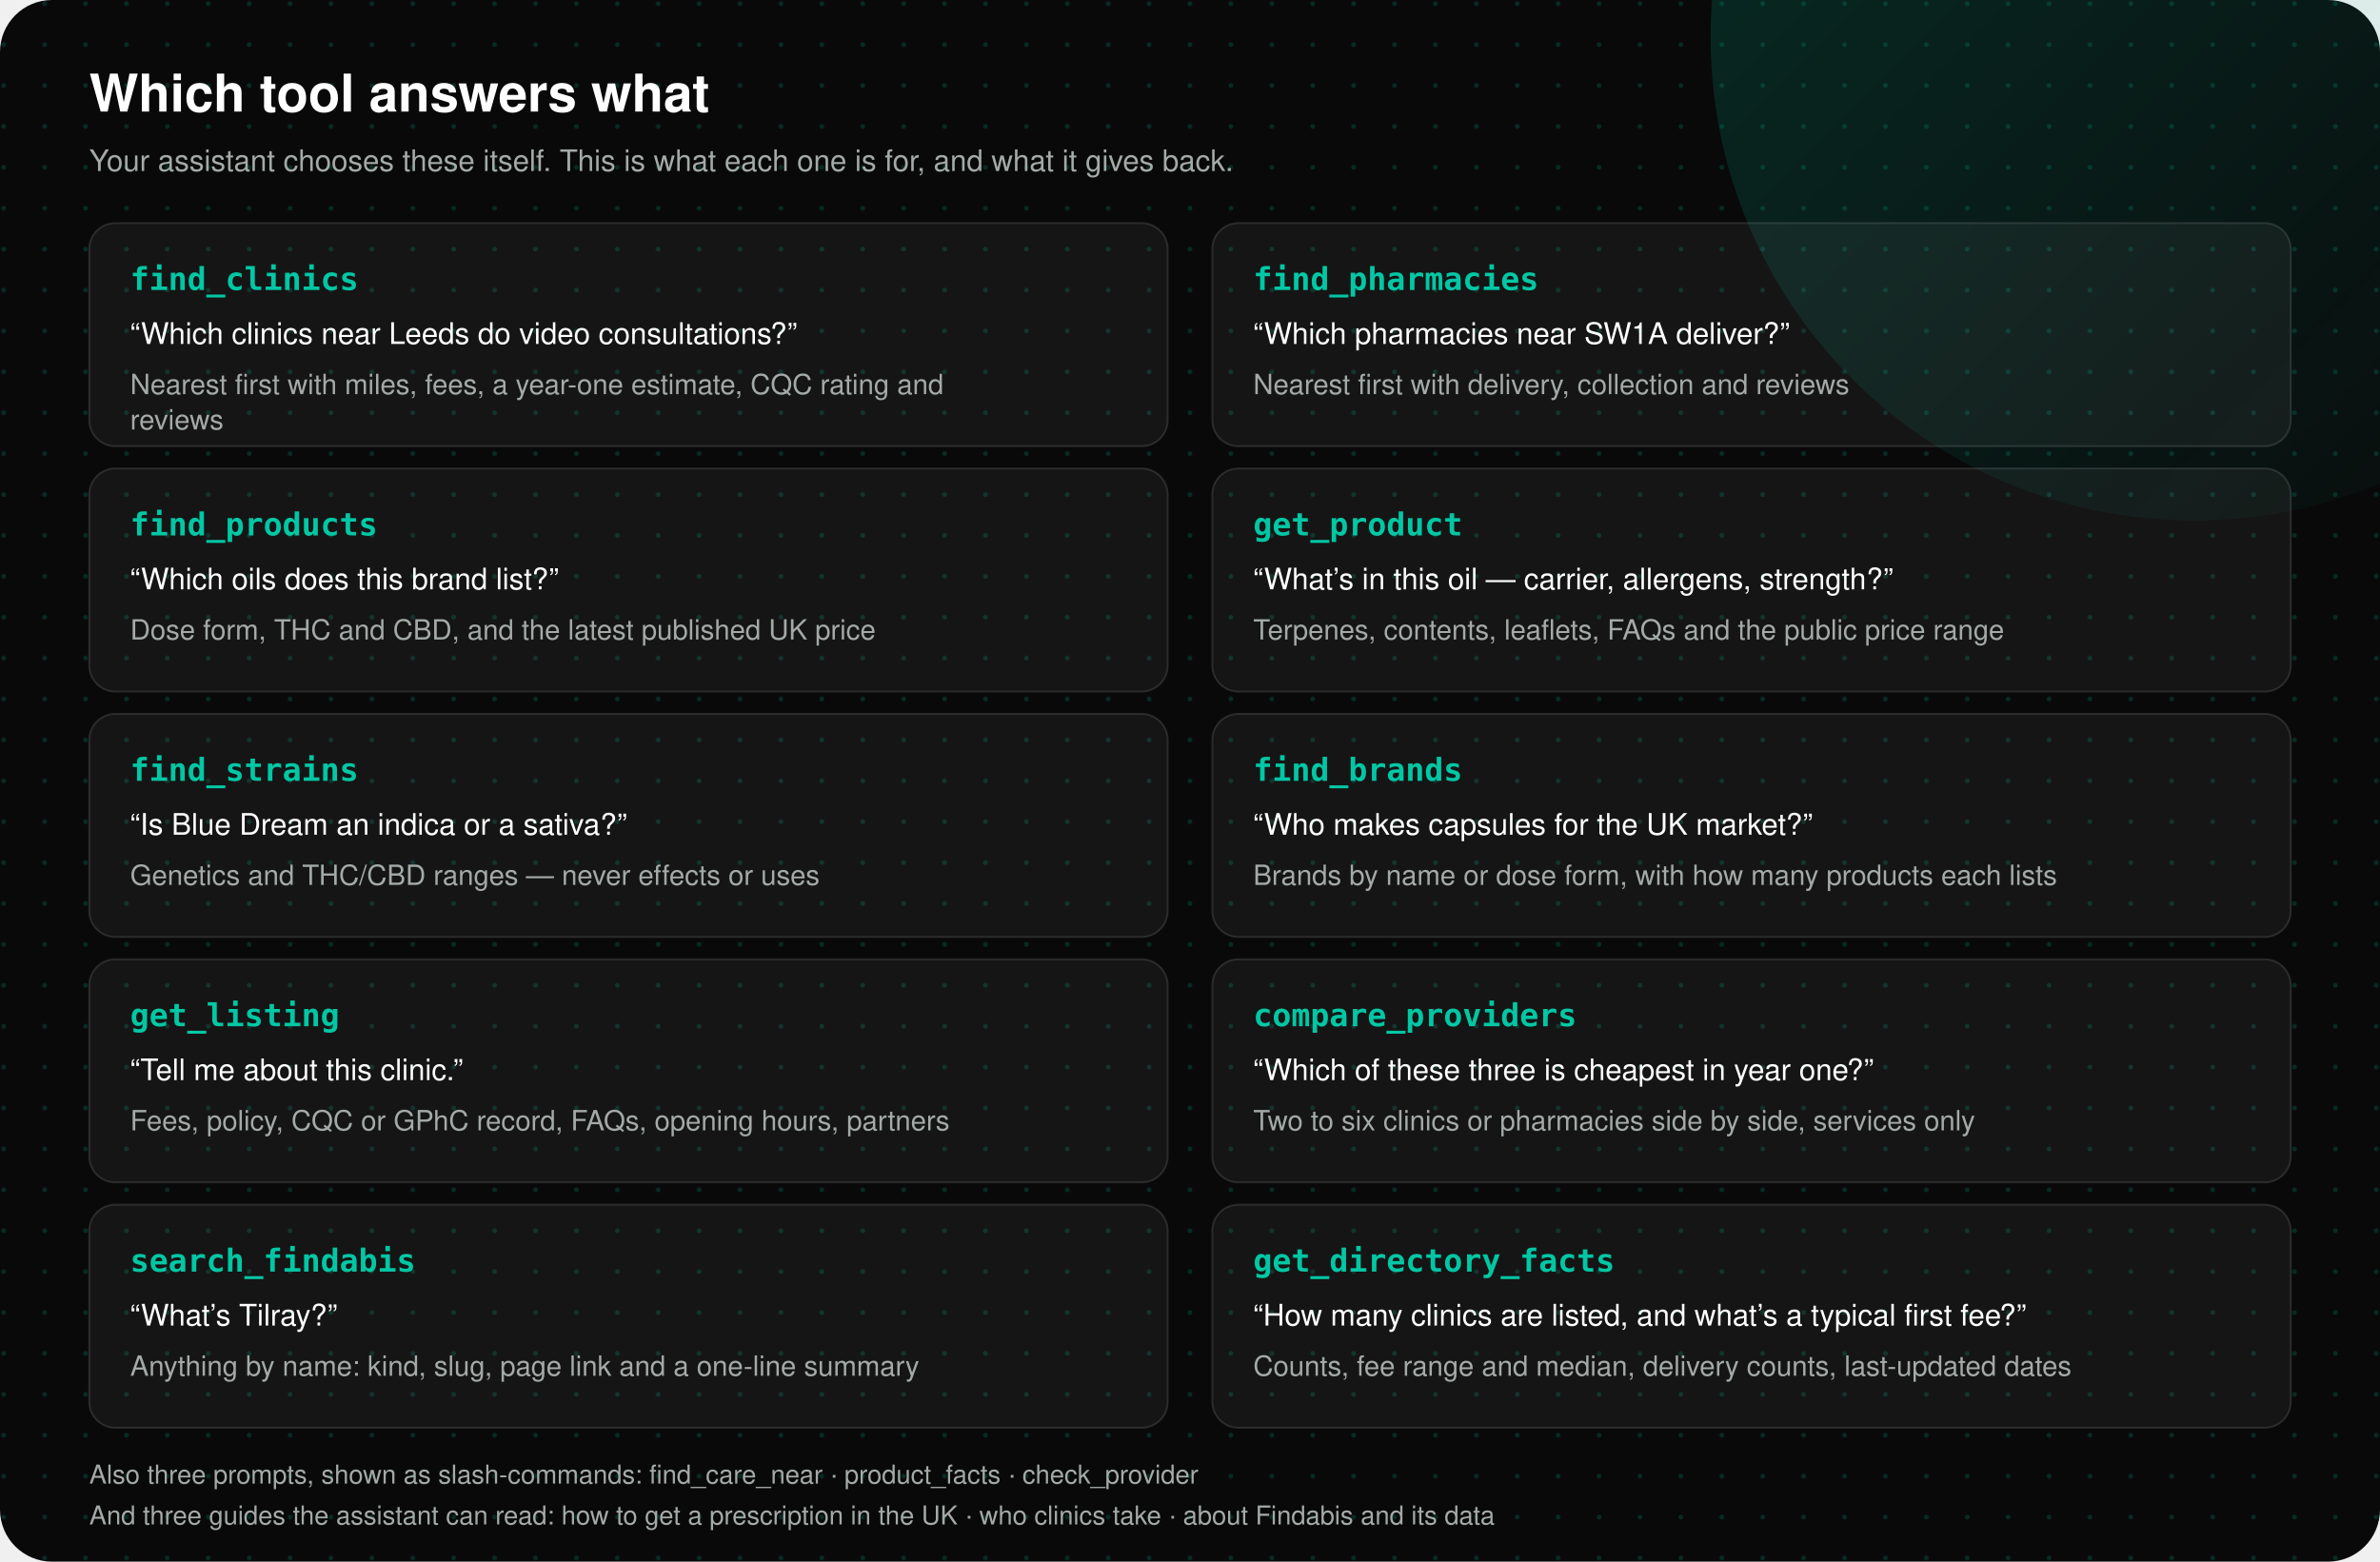
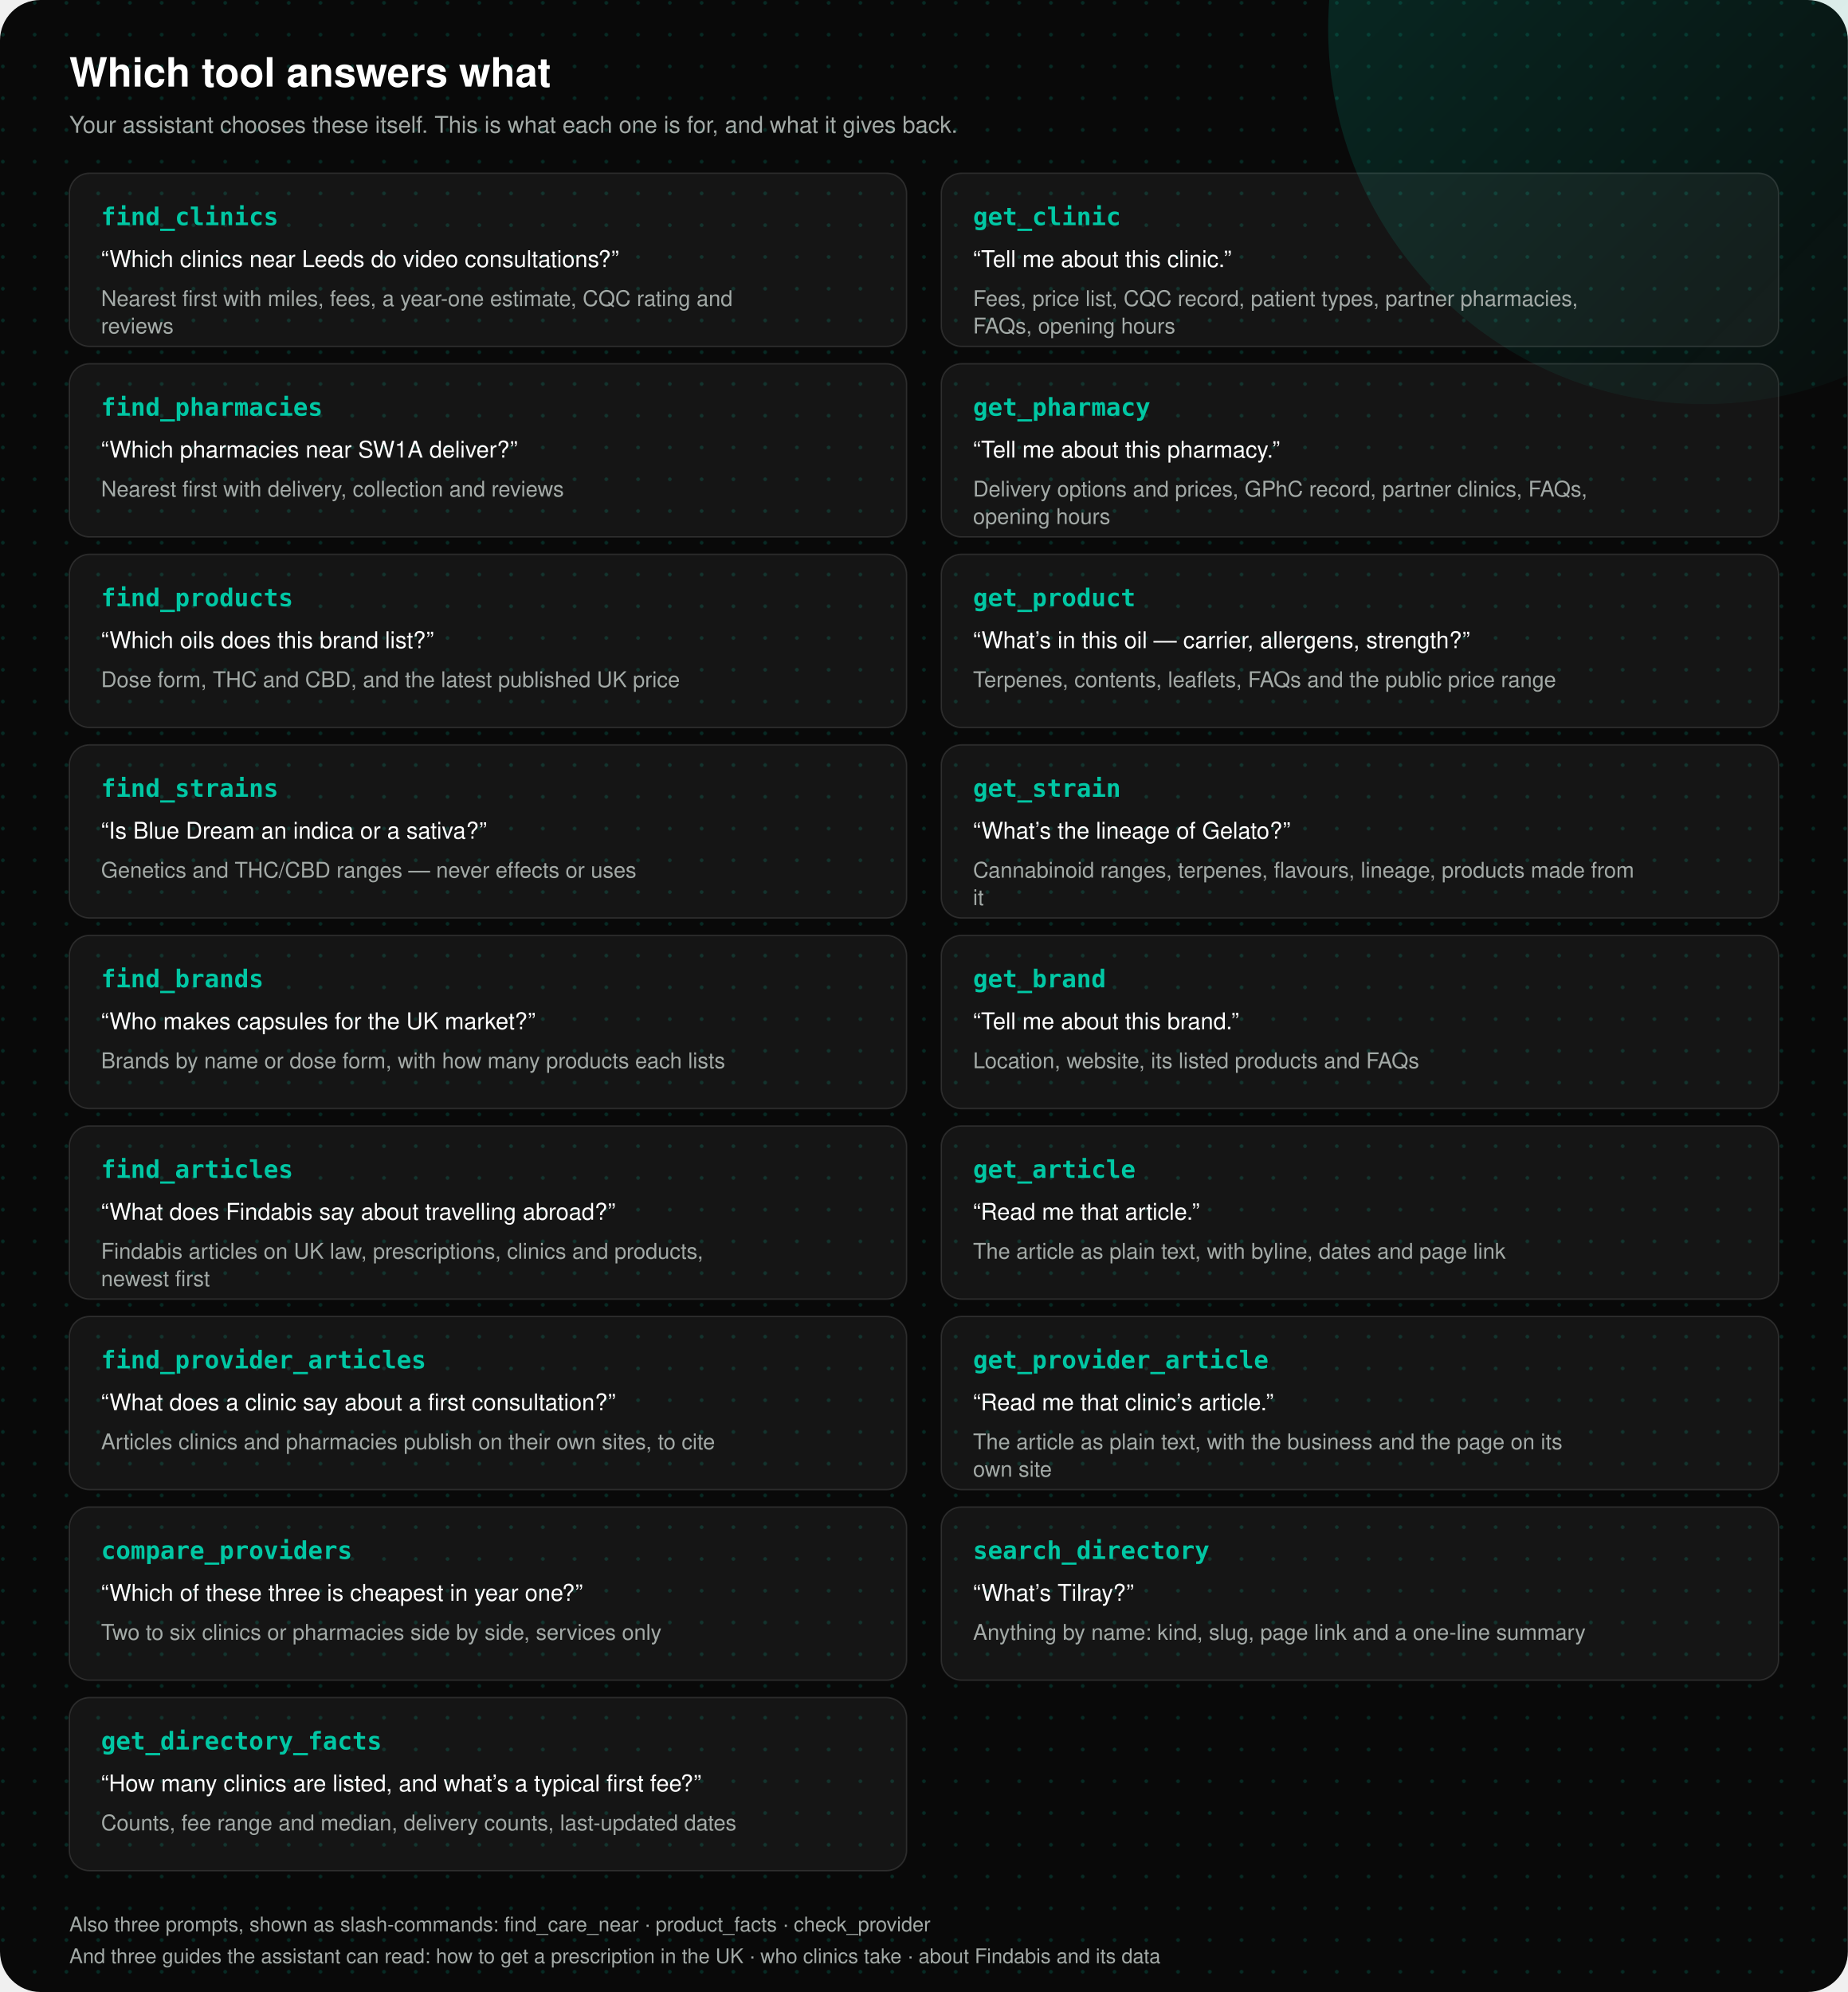
- <svg xmlns="http://www.w3.org/2000/svg" viewBox="0 0 1280 840" width="1280" height="840" role="img" aria-label="The ten Findabis tools, each with the question it answers and what it returns">
+ <svg xmlns="http://www.w3.org/2000/svg" viewBox="0 0 1280 1380" width="1280" height="1380" role="img" aria-label="The 17 Findabis tools, each with the question it answers and what it returns">
  <defs>
    <linearGradient gradientUnits="userSpaceOnUse" id="gem0" x1="7" x2="11" y1="15.5" y2="12">
      <stop stop-color="#08B962" />
      <stop offset="1" stop-color="#08B962" stop-opacity="0" />
    </linearGradient>
    <linearGradient gradientUnits="userSpaceOnUse" id="gem1" x1="8" x2="11.5" y1="5.5" y2="11">
      <stop stop-color="#F94543" />
      <stop offset="1" stop-color="#F94543" stop-opacity="0" />
    </linearGradient>
    <linearGradient gradientUnits="userSpaceOnUse" id="gem2" x1="3.5" x2="17.5" y1="13.5" y2="12">
      <stop stop-color="#FABC12" />
      <stop offset=".46" stop-color="#FABC12" stop-opacity="0" />
    </linearGradient>
    <symbol id="claude" viewBox="0 0 24 24">
      <path d="M4.709 15.955l4.72-2.647.08-.23-.08-.128H9.2l-.79-.048-2.698-.073-2.339-.097-2.266-.122-.571-.121L0 11.784l.055-.352.48-.321.686.06 1.52.103 2.278.158 1.652.097 2.449.255h.389l.055-.157-.134-.098-.103-.097-2.358-1.596-2.552-1.688-1.336-.972-.724-.491-.364-.462-.158-1.008.656-.722.881.06.225.061.893.686 1.908 1.476 2.491 1.833.365.304.145-.103.019-.073-.164-.274-1.355-2.446-1.446-2.49-.644-1.032-.17-.619a2.97 2.97 0 01-.104-.729L6.283.134 6.696 0l.996.134.42.364.62 1.414 1.002 2.229 1.555 3.03.456.898.243.832.091.255h.158V9.01l.128-1.706.237-2.095.23-2.695.08-.76.376-.91.747-.492.584.28.48.685-.067.444-.286 1.851-.559 2.903-.364 1.942h.212l.243-.242.985-1.306 1.652-2.064.73-.82.85-.904.547-.431h1.033l.76 1.129-.34 1.166-1.064 1.347-.881 1.142-1.264 1.7-.79 1.36.073.11.188-.02 2.856-.606 1.543-.28 1.841-.315.833.388.091.395-.328.807-1.969.486-2.309.462-3.439.813-.042.03.049.061 1.549.146.662.036h1.622l3.02.225.79.522.474.638-.079.485-1.215.62-1.64-.389-3.829-.91-1.312-.329h-.182v.11l1.093 1.068 2.006 1.81 2.509 2.33.127.578-.322.455-.34-.049-2.205-1.657-.851-.747-1.926-1.62h-.128v.17l.444.649 2.345 3.521.122 1.08-.17.353-.608.213-.668-.122-1.374-1.925-1.415-2.167-1.143-1.943-.14.08-.674 7.254-.316.37-.729.28-.607-.461-.322-.747.322-1.476.389-1.924.315-1.53.286-1.9.17-.632-.012-.042-.14.018-1.434 1.967-2.18 2.945-1.726 1.845-.414.164-.717-.37.067-.662.401-.589 2.388-3.036 1.44-1.882.93-1.086-.006-.158h-.055L4.132 18.56l-1.13.146-.487-.456.061-.746.231-.243 1.908-1.312-.006.006z" fill="#D97757" />
    </symbol>
    <symbol id="openai" viewBox="0 0 24 24">
      <g fill-rule="evenodd">
        <path d="M9.205 8.658v-2.26c0-.19.072-.333.238-.428l4.543-2.616c.619-.357 1.356-.523 2.117-.523 2.854 0 4.662 2.212 4.662 4.566 0 .167 0 .357-.024.547l-4.71-2.759a.797.797 0 00-.856 0l-5.97 3.473zm10.609 8.8V12.06c0-.333-.143-.57-.429-.737l-5.97-3.473 1.95-1.118a.433.433 0 01.476 0l4.543 2.617c1.309.76 2.189 2.378 2.189 3.948 0 1.808-1.07 3.473-2.76 4.163zM7.802 12.703l-1.95-1.142c-.167-.095-.239-.238-.239-.428V5.899c0-2.545 1.95-4.472 4.591-4.472 1 0 1.927.333 2.712.928L8.23 5.067c-.285.166-.428.404-.428.737v6.898zM12 15.128l-2.795-1.57v-3.33L12 8.658l2.795 1.57v3.33L12 15.128zm1.796 7.23c-1 0-1.927-.332-2.712-.927l4.686-2.712c.285-.166.428-.404.428-.737v-6.898l1.974 1.142c.167.095.238.238.238.428v5.233c0 2.545-1.974 4.472-4.614 4.472zm-5.637-5.303l-4.544-2.617c-1.308-.761-2.188-2.378-2.188-3.948A4.482 4.482 0 014.21 6.327v5.423c0 .333.143.571.428.738l5.947 3.449-1.95 1.118a.432.432 0 01-.476 0zm-.262 3.9c-2.688 0-4.662-2.021-4.662-4.519 0-.19.024-.38.047-.57l4.686 2.71c.286.167.571.167.856 0l5.97-3.448v2.26c0 .19-.07.333-.237.428l-4.543 2.616c-.619.357-1.356.523-2.117.523zm5.899 2.83a5.947 5.947 0 005.827-4.756C22.287 18.339 24 15.84 24 13.296c0-1.665-.713-3.282-1.998-4.448.119-.5.19-.999.19-1.498 0-3.401-2.759-5.947-5.946-5.947-.642 0-1.26.095-1.88.31A5.962 5.962 0 0010.205 0a5.947 5.947 0 00-5.827 4.757C1.713 5.447 0 7.945 0 10.49c0 1.666.713 3.283 1.998 4.448-.119.5-.19 1-.19 1.499 0 3.401 2.759 5.946 5.946 5.946.642 0 1.26-.095 1.88-.309a5.96 5.96 0 004.162 1.713z" />
      </g>
    </symbol>
    <symbol id="gemini" viewBox="0 0 24 24">
      <path d="M20.616 10.835a14.147 14.147 0 01-4.45-3.001 14.111 14.111 0 01-3.678-6.452.503.503 0 00-.975 0 14.134 14.134 0 01-3.679 6.452 14.155 14.155 0 01-4.45 3.001c-.65.28-1.318.505-2.002.678a.502.502 0 000 .975c.684.172 1.35.397 2.002.677a14.147 14.147 0 014.45 3.001 14.112 14.112 0 013.679 6.453.502.502 0 00.975 0c.172-.685.397-1.351.677-2.003a14.145 14.145 0 013.001-4.45 14.113 14.113 0 016.453-3.678.503.503 0 000-.975 13.245 13.245 0 01-2.003-.678z" fill="#3186FF" />
      <path d="M20.616 10.835a14.147 14.147 0 01-4.45-3.001 14.111 14.111 0 01-3.678-6.452.503.503 0 00-.975 0 14.134 14.134 0 01-3.679 6.452 14.155 14.155 0 01-4.45 3.001c-.65.28-1.318.505-2.002.678a.502.502 0 000 .975c.684.172 1.35.397 2.002.677a14.147 14.147 0 014.45 3.001 14.112 14.112 0 013.679 6.453.502.502 0 00.975 0c.172-.685.397-1.351.677-2.003a14.145 14.145 0 013.001-4.45 14.113 14.113 0 016.453-3.678.503.503 0 000-.975 13.245 13.245 0 01-2.003-.678z" fill="url(#gem0)" />
      <path d="M20.616 10.835a14.147 14.147 0 01-4.45-3.001 14.111 14.111 0 01-3.678-6.452.503.503 0 00-.975 0 14.134 14.134 0 01-3.679 6.452 14.155 14.155 0 01-4.45 3.001c-.65.28-1.318.505-2.002.678a.502.502 0 000 .975c.684.172 1.35.397 2.002.677a14.147 14.147 0 014.45 3.001 14.112 14.112 0 013.679 6.453.502.502 0 00.975 0c.172-.685.397-1.351.677-2.003a14.145 14.145 0 013.001-4.45 14.113 14.113 0 016.453-3.678.503.503 0 000-.975 13.245 13.245 0 01-2.003-.678z" fill="url(#gem1)" />
      <path d="M20.616 10.835a14.147 14.147 0 01-4.45-3.001 14.111 14.111 0 01-3.678-6.452.503.503 0 00-.975 0 14.134 14.134 0 01-3.679 6.452 14.155 14.155 0 01-4.45 3.001c-.65.28-1.318.505-2.002.678a.502.502 0 000 .975c.684.172 1.35.397 2.002.677a14.147 14.147 0 014.45 3.001 14.112 14.112 0 013.679 6.453.502.502 0 00.975 0c.172-.685.397-1.351.677-2.003a14.145 14.145 0 013.001-4.45 14.113 14.113 0 016.453-3.678.503.503 0 000-.975 13.245 13.245 0 01-2.003-.678z" fill="url(#gem2)" />
    </symbol>
    <symbol id="copilot" viewBox="0 0 24 24">
      <g fill-rule="evenodd">
        <path d="M19.245 5.364c1.322 1.36 1.877 3.216 2.11 5.817.622 0 1.2.135 1.592.654l.73.964c.21.278.323.61.323.955v2.62c0 .339-.173.669-.453.868C20.239 19.602 16.157 21.5 12 21.5c-4.6 0-9.205-2.583-11.547-4.258-.28-.2-.452-.53-.453-.868v-2.62c0-.345.113-.679.321-.956l.73-.963c.392-.517.974-.654 1.593-.654l.029-.297c.25-2.446.81-4.213 2.082-5.52 2.461-2.54 5.71-2.851 7.146-2.864h.198c1.436.013 4.685.323 7.146 2.864zm-7.244 4.328c-.284 0-.613.016-.962.05-.123.447-.305.85-.57 1.108-1.05 1.023-2.316 1.18-2.994 1.18-.638 0-1.306-.13-1.851-.464-.516.165-1.012.403-1.044.996a65.882 65.882 0 00-.063 2.884l-.002.48c-.002.563-.005 1.126-.013 1.69.002.326.204.63.51.765 2.482 1.102 4.83 1.657 6.99 1.657 2.156 0 4.504-.555 6.985-1.657a.854.854 0 00.51-.766c.03-1.682.006-3.372-.076-5.053-.031-.596-.528-.83-1.046-.996-.546.333-1.212.464-1.85.464-.677 0-1.942-.157-2.993-1.18-.266-.258-.447-.661-.57-1.108-.32-.032-.64-.049-.96-.05zm-2.525 4.013c.539 0 .976.426.976.95v1.753c0 .525-.437.95-.976.95a.964.964 0 01-.976-.95v-1.752c0-.525.437-.951.976-.951zm5 0c.539 0 .976.426.976.95v1.753c0 .525-.437.95-.976.95a.964.964 0 01-.976-.95v-1.752c0-.525.437-.951.976-.951zM7.635 5.087c-1.05.102-1.935.438-2.385.906-.975 1.037-.765 3.668-.21 4.224.405.394 1.17.657 1.995.657h.09c.649-.013 1.785-.176 2.73-1.11.435-.41.705-1.433.675-2.47-.03-.834-.27-1.52-.63-1.813-.39-.336-1.275-.482-2.265-.394zm6.465.394c-.36.292-.6.98-.63 1.813-.03 1.037.24 2.06.675 2.47.968.957 2.136 1.104 2.776 1.11h.044c.825 0 1.59-.263 1.995-.657.555-.556.765-3.187-.21-4.224-.45-.468-1.335-.804-2.385-.906-.99-.088-1.875.058-2.265.394zM12 7.615c-.24 0-.525.015-.84.044.03.16.045.336.06.526l-.001.159a2.94 2.94 0 01-.014.25c.225-.022.425-.027.612-.028h.366c.187 0 .387.006.612.028-.015-.146-.015-.277-.015-.409.015-.19.03-.365.06-.526a9.29 9.29 0 00-.84-.044z" />
      </g>
    </symbol>
    <symbol id="cursor" viewBox="0 0 24 24">
      <g fill-rule="evenodd">
        <path d="M22.106 5.68L12.5.135a.998.998 0 00-.998 0L1.893 5.68a.84.84 0 00-.419.726v11.186c0 .3.16.577.42.727l9.607 5.547a.999.999 0 00.998 0l9.608-5.547a.84.84 0 00.42-.727V6.407a.84.84 0 00-.42-.726zm-.603 1.176L12.228 22.92c-.063.108-.228.064-.228-.061V12.34a.59.59 0 00-.295-.51l-9.11-5.26c-.107-.062-.063-.228.062-.228h18.55c.264 0 .428.286.296.514z" />
      </g>
    </symbol>
    <symbol id="mcp" viewBox="0 0 24 24">
      <g fill-rule="evenodd">
        <path d="M15.688 2.343a2.588 2.588 0 00-3.61 0l-9.626 9.44a.863.863 0 01-1.203 0 .823.823 0 010-1.18l9.626-9.44a4.313 4.313 0 016.016 0 4.116 4.116 0 011.204 3.54 4.3 4.3 0 013.609 1.18l.05.05a4.115 4.115 0 010 5.9l-8.706 8.537a.274.274 0 000 .393l1.788 1.754a.823.823 0 010 1.18.863.863 0 01-1.203 0l-1.788-1.753a1.92 1.92 0 010-2.754l8.706-8.538a2.47 2.47 0 000-3.54l-.05-.049a2.588 2.588 0 00-3.607-.003l-7.172 7.034-.002.002-.098.097a.863.863 0 01-1.204 0 .823.823 0 010-1.18l7.273-7.133a2.47 2.47 0 00-.003-3.537z" />
        <path d="M14.485 4.703a.823.823 0 000-1.18.863.863 0 00-1.204 0l-7.119 6.982a4.115 4.115 0 000 5.9 4.314 4.314 0 006.016 0l7.12-6.982a.823.823 0 000-1.18.863.863 0 00-1.204 0l-7.119 6.982a2.588 2.588 0 01-3.61 0 2.47 2.47 0 010-3.54l7.12-6.982z" />
      </g>
    </symbol>
    <symbol id="fb" viewBox="0 0 563.95 557.57">
      <path d="M534.72,557.57H29.23A29.24,29.24,0,0,1,3.15,515.14L255.89,16a29.24,29.24,0,0,1,52.16,0L560.8,515.14a29.24,29.24,0,0,1-26.08,42.43ZM76.79,499.12H487.16L282,93.93Z" />
      <rect x="186.25" y="274.42" width="58.47" height="271.33" transform="translate(-173.33 158.23) rotate(-29.35)" />
      <rect x="210.66" y="380.86" width="271.33" height="58.47" transform="translate(-180.88 510.94) rotate(-60.65)" />
    </symbol>
    <pattern id="dots" width="22" height="22" patternUnits="userSpaceOnUse">
      <circle cx="2" cy="2" r="1.3" fill="#01c7a4" fill-opacity=".18" />
    </pattern>
    <linearGradient id="glow" x1="0" y1="0" x2="1" y2="1">
      <stop offset="0" stop-color="#01c7a4" stop-opacity=".2" />
      <stop offset="1" stop-color="#01c7a4" stop-opacity="0" />
    </linearGradient>
    <marker id="arr" viewBox="0 0 10 10" refX="9" refY="5" markerWidth="7" markerHeight="7" orient="auto">
      <path d="M0 0L10 5L0 10z" fill="#ffffff" fill-opacity="0.58" />
    </marker>
    <marker id="arrT" viewBox="0 0 10 10" refX="9" refY="5" markerWidth="7" markerHeight="7" orient="auto">
      <path d="M0 0L10 5L0 10z" fill="#01c7a4" />
    </marker>
  </defs>
-   <rect width="1280" height="840" rx="28" fill="#090909" />
-   <rect width="1280" height="840" rx="28" fill="url(#dots)" />
+   <rect width="1280" height="1380" rx="28" fill="#090909" />
+   <rect width="1280" height="1380" rx="28" fill="url(#dots)" />
  <circle cx="1180" cy="20" r="260" fill="url(#glow)" />
  <text x="48" y="60" font-size="28" fill="#ffffff" text-anchor="start" font-family="-apple-system,'Segoe UI',Helvetica,Arial,sans-serif" font-weight="700">Which tool answers what</text>
  <text x="48" y="92" font-size="16" fill="#a3aaa7" text-anchor="start" font-family="-apple-system,'Segoe UI',Helvetica,Arial,sans-serif">Your assistant chooses these itself. This is what each one is for, and what it gives back.</text>
  <rect x="48" y="120" width="580" height="120" rx="14" fill="#ffffff" fill-opacity="0.05" stroke="#ffffff" stroke-width="1" stroke-opacity="0.12" />
  <text x="70" y="156" font-size="17" fill="#01c7a4" text-anchor="start" font-family="ui-monospace,SFMono-Regular,Menlo,Consolas,monospace" font-weight="700">find_clinics</text>
  <text x="70" y="185" font-size="16" fill="#ffffff" text-anchor="start" font-family="-apple-system,'Segoe UI',Helvetica,Arial,sans-serif">“Which clinics near Leeds do video consultations?”</text>
  <text x="70" y="212" font-size="15" fill="#a3aaa7" text-anchor="start" font-family="-apple-system,'Segoe UI',Helvetica,Arial,sans-serif">Nearest first with miles, fees, a year-one estimate, CQC rating and</text>
  <text x="70" y="231" font-size="15" fill="#a3aaa7" text-anchor="start" font-family="-apple-system,'Segoe UI',Helvetica,Arial,sans-serif">reviews</text>
  <rect x="652" y="120" width="580" height="120" rx="14" fill="#ffffff" fill-opacity="0.05" stroke="#ffffff" stroke-width="1" stroke-opacity="0.12" />
-   <text x="674" y="156" font-size="17" fill="#01c7a4" text-anchor="start" font-family="ui-monospace,SFMono-Regular,Menlo,Consolas,monospace" font-weight="700">find_pharmacies</text>
-   <text x="674" y="185" font-size="16" fill="#ffffff" text-anchor="start" font-family="-apple-system,'Segoe UI',Helvetica,Arial,sans-serif">“Which pharmacies near SW1A deliver?”</text>
-   <text x="674" y="212" font-size="15" fill="#a3aaa7" text-anchor="start" font-family="-apple-system,'Segoe UI',Helvetica,Arial,sans-serif">Nearest first with delivery, collection and reviews</text>
+   <text x="674" y="156" font-size="17" fill="#01c7a4" text-anchor="start" font-family="ui-monospace,SFMono-Regular,Menlo,Consolas,monospace" font-weight="700">get_clinic</text>
+   <text x="674" y="185" font-size="16" fill="#ffffff" text-anchor="start" font-family="-apple-system,'Segoe UI',Helvetica,Arial,sans-serif">“Tell me about this clinic.”</text>
+   <text x="674" y="212" font-size="15" fill="#a3aaa7" text-anchor="start" font-family="-apple-system,'Segoe UI',Helvetica,Arial,sans-serif">Fees, price list, CQC record, patient types, partner pharmacies,</text>
+   <text x="674" y="231" font-size="15" fill="#a3aaa7" text-anchor="start" font-family="-apple-system,'Segoe UI',Helvetica,Arial,sans-serif">FAQs, opening hours</text>
  <rect x="48" y="252" width="580" height="120" rx="14" fill="#ffffff" fill-opacity="0.05" stroke="#ffffff" stroke-width="1" stroke-opacity="0.12" />
-   <text x="70" y="288" font-size="17" fill="#01c7a4" text-anchor="start" font-family="ui-monospace,SFMono-Regular,Menlo,Consolas,monospace" font-weight="700">find_products</text>
-   <text x="70" y="317" font-size="16" fill="#ffffff" text-anchor="start" font-family="-apple-system,'Segoe UI',Helvetica,Arial,sans-serif">“Which oils does this brand list?”</text>
-   <text x="70" y="344" font-size="15" fill="#a3aaa7" text-anchor="start" font-family="-apple-system,'Segoe UI',Helvetica,Arial,sans-serif">Dose form, THC and CBD, and the latest published UK price</text>
+   <text x="70" y="288" font-size="17" fill="#01c7a4" text-anchor="start" font-family="ui-monospace,SFMono-Regular,Menlo,Consolas,monospace" font-weight="700">find_pharmacies</text>
+   <text x="70" y="317" font-size="16" fill="#ffffff" text-anchor="start" font-family="-apple-system,'Segoe UI',Helvetica,Arial,sans-serif">“Which pharmacies near SW1A deliver?”</text>
+   <text x="70" y="344" font-size="15" fill="#a3aaa7" text-anchor="start" font-family="-apple-system,'Segoe UI',Helvetica,Arial,sans-serif">Nearest first with delivery, collection and reviews</text>
  <rect x="652" y="252" width="580" height="120" rx="14" fill="#ffffff" fill-opacity="0.05" stroke="#ffffff" stroke-width="1" stroke-opacity="0.12" />
-   <text x="674" y="288" font-size="17" fill="#01c7a4" text-anchor="start" font-family="ui-monospace,SFMono-Regular,Menlo,Consolas,monospace" font-weight="700">get_product</text>
-   <text x="674" y="317" font-size="16" fill="#ffffff" text-anchor="start" font-family="-apple-system,'Segoe UI',Helvetica,Arial,sans-serif">“What’s in this oil — carrier, allergens, strength?”</text>
-   <text x="674" y="344" font-size="15" fill="#a3aaa7" text-anchor="start" font-family="-apple-system,'Segoe UI',Helvetica,Arial,sans-serif">Terpenes, contents, leaflets, FAQs and the public price range</text>
+   <text x="674" y="288" font-size="17" fill="#01c7a4" text-anchor="start" font-family="ui-monospace,SFMono-Regular,Menlo,Consolas,monospace" font-weight="700">get_pharmacy</text>
+   <text x="674" y="317" font-size="16" fill="#ffffff" text-anchor="start" font-family="-apple-system,'Segoe UI',Helvetica,Arial,sans-serif">“Tell me about this pharmacy.”</text>
+   <text x="674" y="344" font-size="15" fill="#a3aaa7" text-anchor="start" font-family="-apple-system,'Segoe UI',Helvetica,Arial,sans-serif">Delivery options and prices, GPhC record, partner clinics, FAQs,</text>
+   <text x="674" y="363" font-size="15" fill="#a3aaa7" text-anchor="start" font-family="-apple-system,'Segoe UI',Helvetica,Arial,sans-serif">opening hours</text>
  <rect x="48" y="384" width="580" height="120" rx="14" fill="#ffffff" fill-opacity="0.05" stroke="#ffffff" stroke-width="1" stroke-opacity="0.12" />
-   <text x="70" y="420" font-size="17" fill="#01c7a4" text-anchor="start" font-family="ui-monospace,SFMono-Regular,Menlo,Consolas,monospace" font-weight="700">find_strains</text>
-   <text x="70" y="449" font-size="16" fill="#ffffff" text-anchor="start" font-family="-apple-system,'Segoe UI',Helvetica,Arial,sans-serif">“Is Blue Dream an indica or a sativa?”</text>
-   <text x="70" y="476" font-size="15" fill="#a3aaa7" text-anchor="start" font-family="-apple-system,'Segoe UI',Helvetica,Arial,sans-serif">Genetics and THC/CBD ranges — never effects or uses</text>
+   <text x="70" y="420" font-size="17" fill="#01c7a4" text-anchor="start" font-family="ui-monospace,SFMono-Regular,Menlo,Consolas,monospace" font-weight="700">find_products</text>
+   <text x="70" y="449" font-size="16" fill="#ffffff" text-anchor="start" font-family="-apple-system,'Segoe UI',Helvetica,Arial,sans-serif">“Which oils does this brand list?”</text>
+   <text x="70" y="476" font-size="15" fill="#a3aaa7" text-anchor="start" font-family="-apple-system,'Segoe UI',Helvetica,Arial,sans-serif">Dose form, THC and CBD, and the latest published UK price</text>
  <rect x="652" y="384" width="580" height="120" rx="14" fill="#ffffff" fill-opacity="0.05" stroke="#ffffff" stroke-width="1" stroke-opacity="0.12" />
-   <text x="674" y="420" font-size="17" fill="#01c7a4" text-anchor="start" font-family="ui-monospace,SFMono-Regular,Menlo,Consolas,monospace" font-weight="700">find_brands</text>
-   <text x="674" y="449" font-size="16" fill="#ffffff" text-anchor="start" font-family="-apple-system,'Segoe UI',Helvetica,Arial,sans-serif">“Who makes capsules for the UK market?”</text>
-   <text x="674" y="476" font-size="15" fill="#a3aaa7" text-anchor="start" font-family="-apple-system,'Segoe UI',Helvetica,Arial,sans-serif">Brands by name or dose form, with how many products each lists</text>
+   <text x="674" y="420" font-size="17" fill="#01c7a4" text-anchor="start" font-family="ui-monospace,SFMono-Regular,Menlo,Consolas,monospace" font-weight="700">get_product</text>
+   <text x="674" y="449" font-size="16" fill="#ffffff" text-anchor="start" font-family="-apple-system,'Segoe UI',Helvetica,Arial,sans-serif">“What’s in this oil — carrier, allergens, strength?”</text>
+   <text x="674" y="476" font-size="15" fill="#a3aaa7" text-anchor="start" font-family="-apple-system,'Segoe UI',Helvetica,Arial,sans-serif">Terpenes, contents, leaflets, FAQs and the public price range</text>
  <rect x="48" y="516" width="580" height="120" rx="14" fill="#ffffff" fill-opacity="0.05" stroke="#ffffff" stroke-width="1" stroke-opacity="0.12" />
-   <text x="70" y="552" font-size="17" fill="#01c7a4" text-anchor="start" font-family="ui-monospace,SFMono-Regular,Menlo,Consolas,monospace" font-weight="700">get_listing</text>
-   <text x="70" y="581" font-size="16" fill="#ffffff" text-anchor="start" font-family="-apple-system,'Segoe UI',Helvetica,Arial,sans-serif">“Tell me about this clinic.”</text>
-   <text x="70" y="608" font-size="15" fill="#a3aaa7" text-anchor="start" font-family="-apple-system,'Segoe UI',Helvetica,Arial,sans-serif">Fees, policy, CQC or GPhC record, FAQs, opening hours, partners</text>
+   <text x="70" y="552" font-size="17" fill="#01c7a4" text-anchor="start" font-family="ui-monospace,SFMono-Regular,Menlo,Consolas,monospace" font-weight="700">find_strains</text>
+   <text x="70" y="581" font-size="16" fill="#ffffff" text-anchor="start" font-family="-apple-system,'Segoe UI',Helvetica,Arial,sans-serif">“Is Blue Dream an indica or a sativa?”</text>
+   <text x="70" y="608" font-size="15" fill="#a3aaa7" text-anchor="start" font-family="-apple-system,'Segoe UI',Helvetica,Arial,sans-serif">Genetics and THC/CBD ranges — never effects or uses</text>
  <rect x="652" y="516" width="580" height="120" rx="14" fill="#ffffff" fill-opacity="0.05" stroke="#ffffff" stroke-width="1" stroke-opacity="0.12" />
-   <text x="674" y="552" font-size="17" fill="#01c7a4" text-anchor="start" font-family="ui-monospace,SFMono-Regular,Menlo,Consolas,monospace" font-weight="700">compare_providers</text>
-   <text x="674" y="581" font-size="16" fill="#ffffff" text-anchor="start" font-family="-apple-system,'Segoe UI',Helvetica,Arial,sans-serif">“Which of these three is cheapest in year one?”</text>
-   <text x="674" y="608" font-size="15" fill="#a3aaa7" text-anchor="start" font-family="-apple-system,'Segoe UI',Helvetica,Arial,sans-serif">Two to six clinics or pharmacies side by side, services only</text>
+   <text x="674" y="552" font-size="17" fill="#01c7a4" text-anchor="start" font-family="ui-monospace,SFMono-Regular,Menlo,Consolas,monospace" font-weight="700">get_strain</text>
+   <text x="674" y="581" font-size="16" fill="#ffffff" text-anchor="start" font-family="-apple-system,'Segoe UI',Helvetica,Arial,sans-serif">“What’s the lineage of Gelato?”</text>
+   <text x="674" y="608" font-size="15" fill="#a3aaa7" text-anchor="start" font-family="-apple-system,'Segoe UI',Helvetica,Arial,sans-serif">Cannabinoid ranges, terpenes, flavours, lineage, products made from</text>
+   <text x="674" y="627" font-size="15" fill="#a3aaa7" text-anchor="start" font-family="-apple-system,'Segoe UI',Helvetica,Arial,sans-serif">it</text>
  <rect x="48" y="648" width="580" height="120" rx="14" fill="#ffffff" fill-opacity="0.05" stroke="#ffffff" stroke-width="1" stroke-opacity="0.12" />
-   <text x="70" y="684" font-size="17" fill="#01c7a4" text-anchor="start" font-family="ui-monospace,SFMono-Regular,Menlo,Consolas,monospace" font-weight="700">search_findabis</text>
-   <text x="70" y="713" font-size="16" fill="#ffffff" text-anchor="start" font-family="-apple-system,'Segoe UI',Helvetica,Arial,sans-serif">“What’s Tilray?”</text>
-   <text x="70" y="740" font-size="15" fill="#a3aaa7" text-anchor="start" font-family="-apple-system,'Segoe UI',Helvetica,Arial,sans-serif">Anything by name: kind, slug, page link and a one-line summary</text>
+   <text x="70" y="684" font-size="17" fill="#01c7a4" text-anchor="start" font-family="ui-monospace,SFMono-Regular,Menlo,Consolas,monospace" font-weight="700">find_brands</text>
+   <text x="70" y="713" font-size="16" fill="#ffffff" text-anchor="start" font-family="-apple-system,'Segoe UI',Helvetica,Arial,sans-serif">“Who makes capsules for the UK market?”</text>
+   <text x="70" y="740" font-size="15" fill="#a3aaa7" text-anchor="start" font-family="-apple-system,'Segoe UI',Helvetica,Arial,sans-serif">Brands by name or dose form, with how many products each lists</text>
  <rect x="652" y="648" width="580" height="120" rx="14" fill="#ffffff" fill-opacity="0.05" stroke="#ffffff" stroke-width="1" stroke-opacity="0.12" />
-   <text x="674" y="684" font-size="17" fill="#01c7a4" text-anchor="start" font-family="ui-monospace,SFMono-Regular,Menlo,Consolas,monospace" font-weight="700">get_directory_facts</text>
-   <text x="674" y="713" font-size="16" fill="#ffffff" text-anchor="start" font-family="-apple-system,'Segoe UI',Helvetica,Arial,sans-serif">“How many clinics are listed, and what’s a typical first fee?”</text>
-   <text x="674" y="740" font-size="15" fill="#a3aaa7" text-anchor="start" font-family="-apple-system,'Segoe UI',Helvetica,Arial,sans-serif">Counts, fee range and median, delivery counts, last-updated dates</text>
-   <text x="48" y="798" font-size="14" fill="#a3aaa7" text-anchor="start" font-family="-apple-system,'Segoe UI',Helvetica,Arial,sans-serif">Also three prompts, shown as slash-commands: find_care_near · product_facts · check_provider</text>
-   <text x="48" y="820" font-size="14" fill="#a3aaa7" text-anchor="start" font-family="-apple-system,'Segoe UI',Helvetica,Arial,sans-serif">And three guides the assistant can read: how to get a prescription in the UK · who clinics take · about Findabis and its data</text>
+   <text x="674" y="684" font-size="17" fill="#01c7a4" text-anchor="start" font-family="ui-monospace,SFMono-Regular,Menlo,Consolas,monospace" font-weight="700">get_brand</text>
+   <text x="674" y="713" font-size="16" fill="#ffffff" text-anchor="start" font-family="-apple-system,'Segoe UI',Helvetica,Arial,sans-serif">“Tell me about this brand.”</text>
+   <text x="674" y="740" font-size="15" fill="#a3aaa7" text-anchor="start" font-family="-apple-system,'Segoe UI',Helvetica,Arial,sans-serif">Location, website, its listed products and FAQs</text>
+   <rect x="48" y="780" width="580" height="120" rx="14" fill="#ffffff" fill-opacity="0.05" stroke="#ffffff" stroke-width="1" stroke-opacity="0.12" />
+   <text x="70" y="816" font-size="17" fill="#01c7a4" text-anchor="start" font-family="ui-monospace,SFMono-Regular,Menlo,Consolas,monospace" font-weight="700">find_articles</text>
+   <text x="70" y="845" font-size="16" fill="#ffffff" text-anchor="start" font-family="-apple-system,'Segoe UI',Helvetica,Arial,sans-serif">“What does Findabis say about travelling abroad?”</text>
+   <text x="70" y="872" font-size="15" fill="#a3aaa7" text-anchor="start" font-family="-apple-system,'Segoe UI',Helvetica,Arial,sans-serif">Findabis articles on UK law, prescriptions, clinics and products,</text>
+   <text x="70" y="891" font-size="15" fill="#a3aaa7" text-anchor="start" font-family="-apple-system,'Segoe UI',Helvetica,Arial,sans-serif">newest first</text>
+   <rect x="652" y="780" width="580" height="120" rx="14" fill="#ffffff" fill-opacity="0.05" stroke="#ffffff" stroke-width="1" stroke-opacity="0.12" />
+   <text x="674" y="816" font-size="17" fill="#01c7a4" text-anchor="start" font-family="ui-monospace,SFMono-Regular,Menlo,Consolas,monospace" font-weight="700">get_article</text>
+   <text x="674" y="845" font-size="16" fill="#ffffff" text-anchor="start" font-family="-apple-system,'Segoe UI',Helvetica,Arial,sans-serif">“Read me that article.”</text>
+   <text x="674" y="872" font-size="15" fill="#a3aaa7" text-anchor="start" font-family="-apple-system,'Segoe UI',Helvetica,Arial,sans-serif">The article as plain text, with byline, dates and page link</text>
+   <rect x="48" y="912" width="580" height="120" rx="14" fill="#ffffff" fill-opacity="0.05" stroke="#ffffff" stroke-width="1" stroke-opacity="0.12" />
+   <text x="70" y="948" font-size="17" fill="#01c7a4" text-anchor="start" font-family="ui-monospace,SFMono-Regular,Menlo,Consolas,monospace" font-weight="700">find_provider_articles</text>
+   <text x="70" y="977" font-size="16" fill="#ffffff" text-anchor="start" font-family="-apple-system,'Segoe UI',Helvetica,Arial,sans-serif">“What does a clinic say about a first consultation?”</text>
+   <text x="70" y="1004" font-size="15" fill="#a3aaa7" text-anchor="start" font-family="-apple-system,'Segoe UI',Helvetica,Arial,sans-serif">Articles clinics and pharmacies publish on their own sites, to cite</text>
+   <rect x="652" y="912" width="580" height="120" rx="14" fill="#ffffff" fill-opacity="0.05" stroke="#ffffff" stroke-width="1" stroke-opacity="0.12" />
+   <text x="674" y="948" font-size="17" fill="#01c7a4" text-anchor="start" font-family="ui-monospace,SFMono-Regular,Menlo,Consolas,monospace" font-weight="700">get_provider_article</text>
+   <text x="674" y="977" font-size="16" fill="#ffffff" text-anchor="start" font-family="-apple-system,'Segoe UI',Helvetica,Arial,sans-serif">“Read me that clinic’s article.”</text>
+   <text x="674" y="1004" font-size="15" fill="#a3aaa7" text-anchor="start" font-family="-apple-system,'Segoe UI',Helvetica,Arial,sans-serif">The article as plain text, with the business and the page on its</text>
+   <text x="674" y="1023" font-size="15" fill="#a3aaa7" text-anchor="start" font-family="-apple-system,'Segoe UI',Helvetica,Arial,sans-serif">own site</text>
+   <rect x="48" y="1044" width="580" height="120" rx="14" fill="#ffffff" fill-opacity="0.05" stroke="#ffffff" stroke-width="1" stroke-opacity="0.12" />
+   <text x="70" y="1080" font-size="17" fill="#01c7a4" text-anchor="start" font-family="ui-monospace,SFMono-Regular,Menlo,Consolas,monospace" font-weight="700">compare_providers</text>
+   <text x="70" y="1109" font-size="16" fill="#ffffff" text-anchor="start" font-family="-apple-system,'Segoe UI',Helvetica,Arial,sans-serif">“Which of these three is cheapest in year one?”</text>
+   <text x="70" y="1136" font-size="15" fill="#a3aaa7" text-anchor="start" font-family="-apple-system,'Segoe UI',Helvetica,Arial,sans-serif">Two to six clinics or pharmacies side by side, services only</text>
+   <rect x="652" y="1044" width="580" height="120" rx="14" fill="#ffffff" fill-opacity="0.05" stroke="#ffffff" stroke-width="1" stroke-opacity="0.12" />
+   <text x="674" y="1080" font-size="17" fill="#01c7a4" text-anchor="start" font-family="ui-monospace,SFMono-Regular,Menlo,Consolas,monospace" font-weight="700">search_directory</text>
+   <text x="674" y="1109" font-size="16" fill="#ffffff" text-anchor="start" font-family="-apple-system,'Segoe UI',Helvetica,Arial,sans-serif">“What’s Tilray?”</text>
+   <text x="674" y="1136" font-size="15" fill="#a3aaa7" text-anchor="start" font-family="-apple-system,'Segoe UI',Helvetica,Arial,sans-serif">Anything by name: kind, slug, page link and a one-line summary</text>
+   <rect x="48" y="1176" width="580" height="120" rx="14" fill="#ffffff" fill-opacity="0.05" stroke="#ffffff" stroke-width="1" stroke-opacity="0.12" />
+   <text x="70" y="1212" font-size="17" fill="#01c7a4" text-anchor="start" font-family="ui-monospace,SFMono-Regular,Menlo,Consolas,monospace" font-weight="700">get_directory_facts</text>
+   <text x="70" y="1241" font-size="16" fill="#ffffff" text-anchor="start" font-family="-apple-system,'Segoe UI',Helvetica,Arial,sans-serif">“How many clinics are listed, and what’s a typical first fee?”</text>
+   <text x="70" y="1268" font-size="15" fill="#a3aaa7" text-anchor="start" font-family="-apple-system,'Segoe UI',Helvetica,Arial,sans-serif">Counts, fee range and median, delivery counts, last-updated dates</text>
+   <text x="48" y="1338" font-size="14" fill="#a3aaa7" text-anchor="start" font-family="-apple-system,'Segoe UI',Helvetica,Arial,sans-serif">Also three prompts, shown as slash-commands: find_care_near · product_facts · check_provider</text>
+   <text x="48" y="1360" font-size="14" fill="#a3aaa7" text-anchor="start" font-family="-apple-system,'Segoe UI',Helvetica,Arial,sans-serif">And three guides the assistant can read: how to get a prescription in the UK · who clinics take · about Findabis and its data</text>
</svg>
